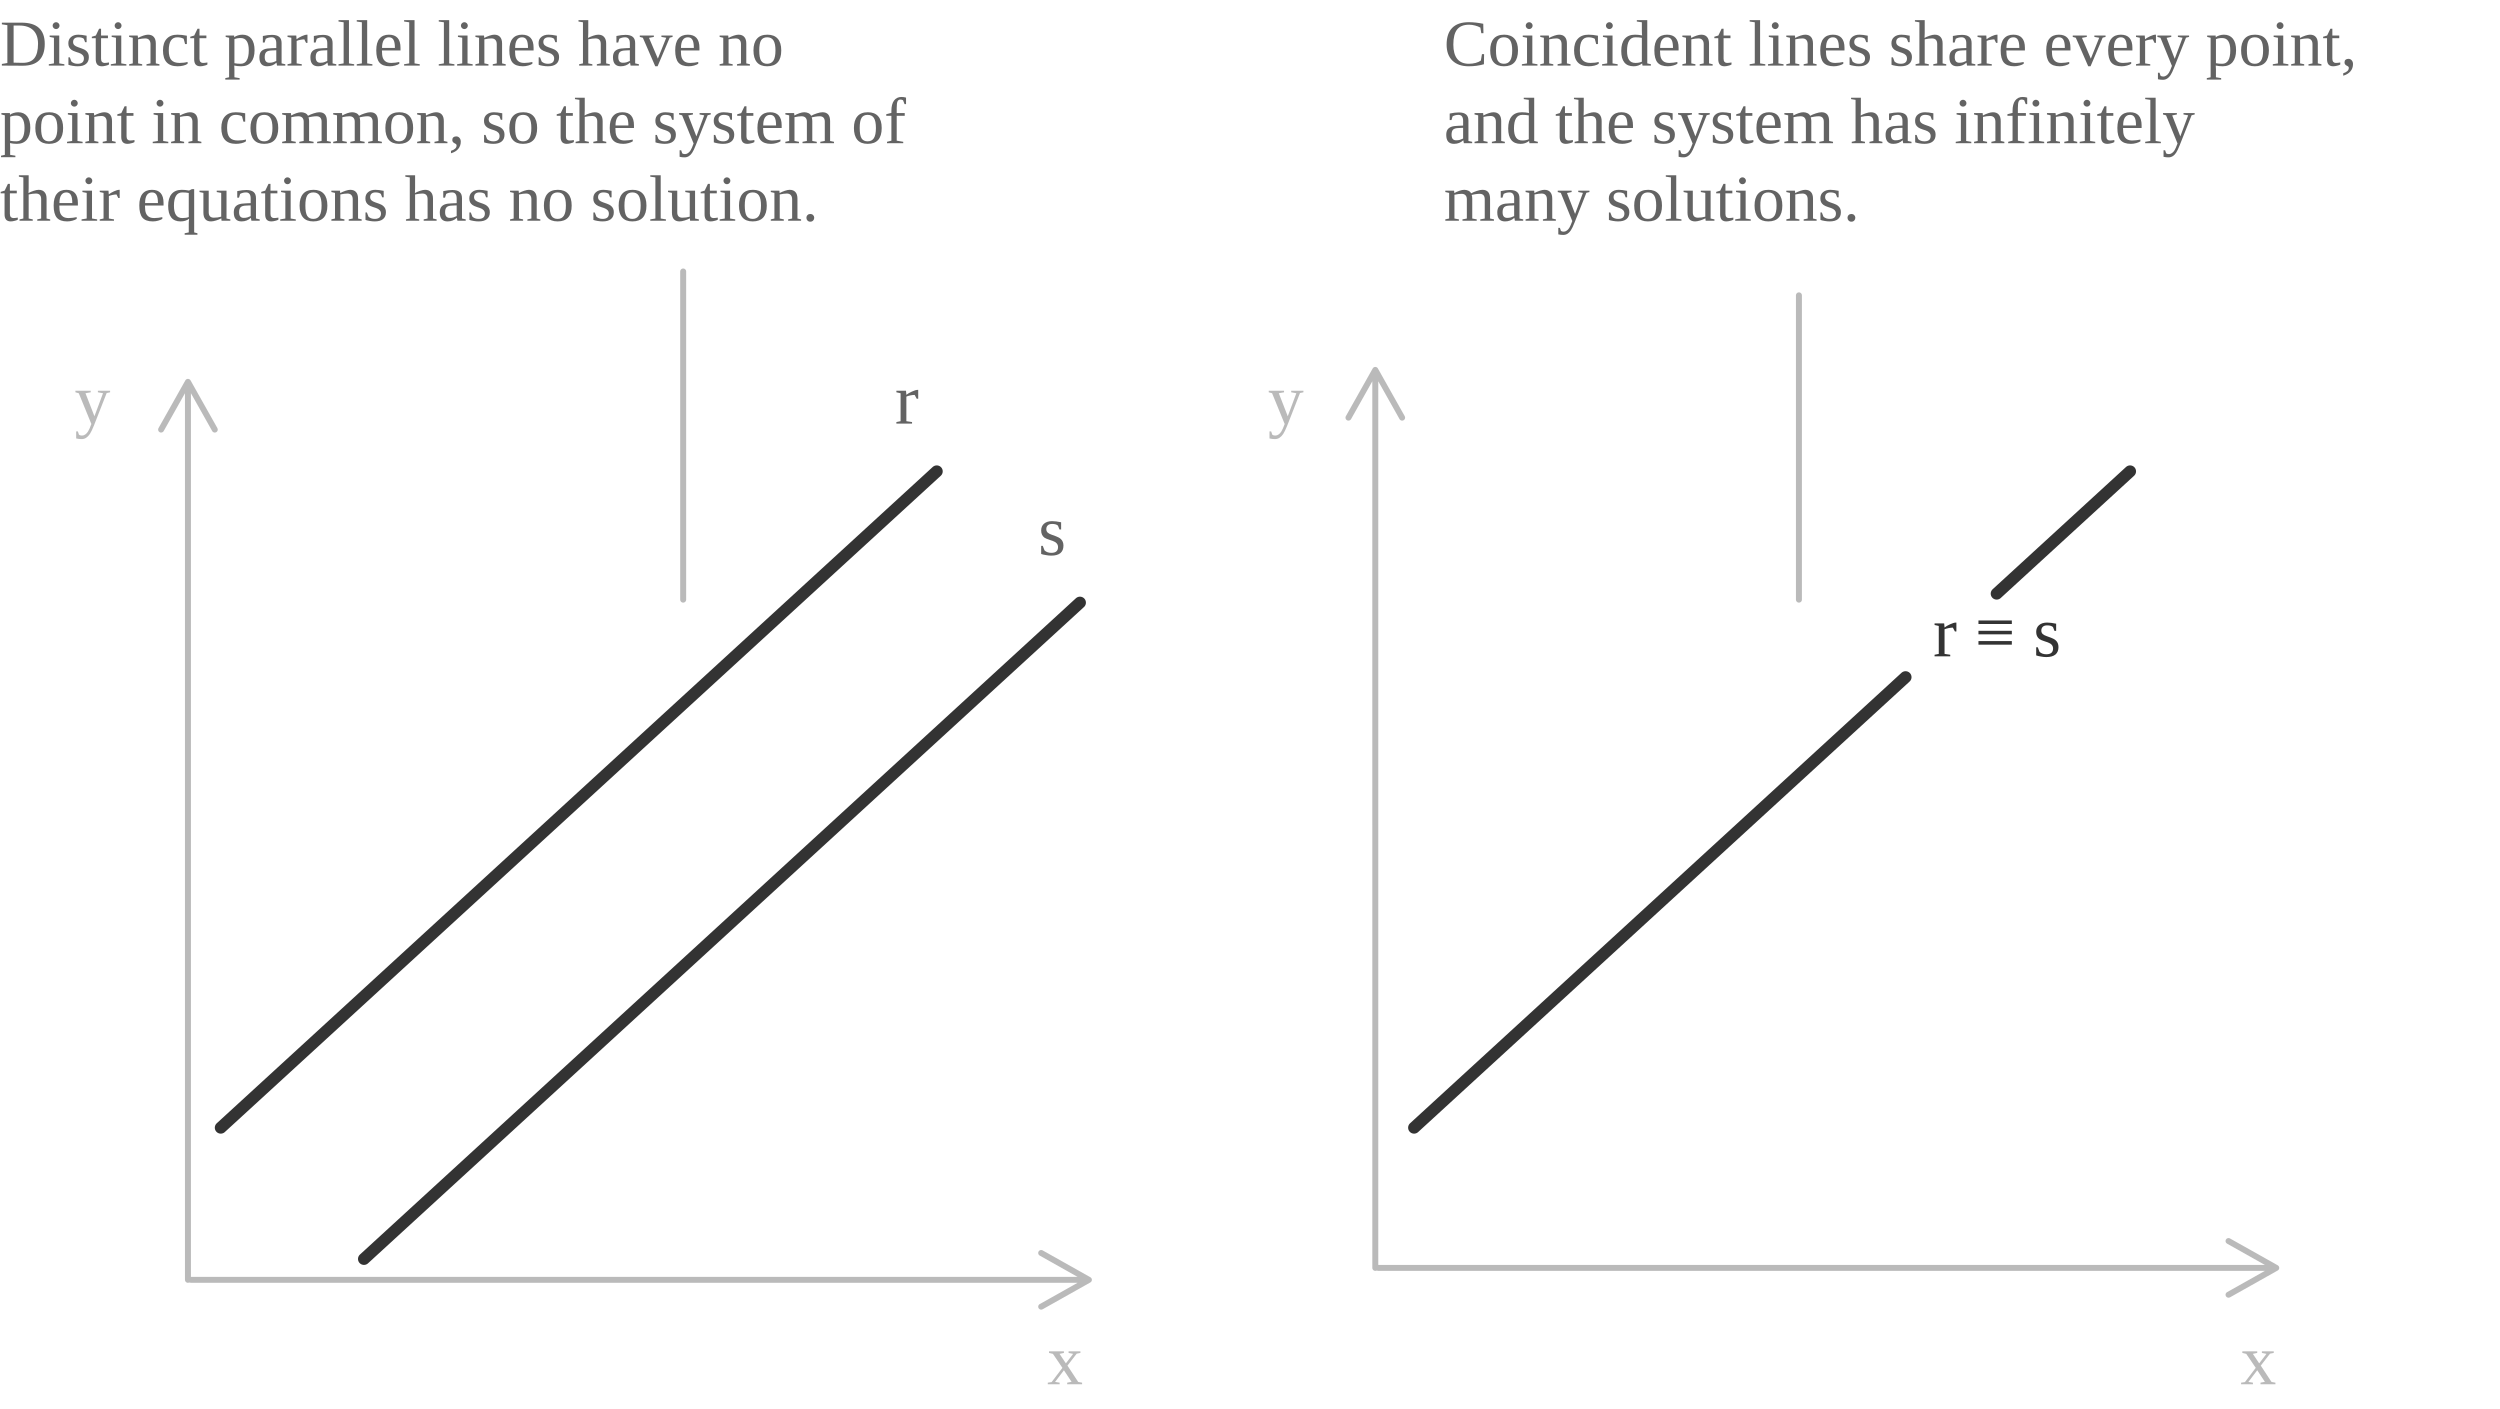
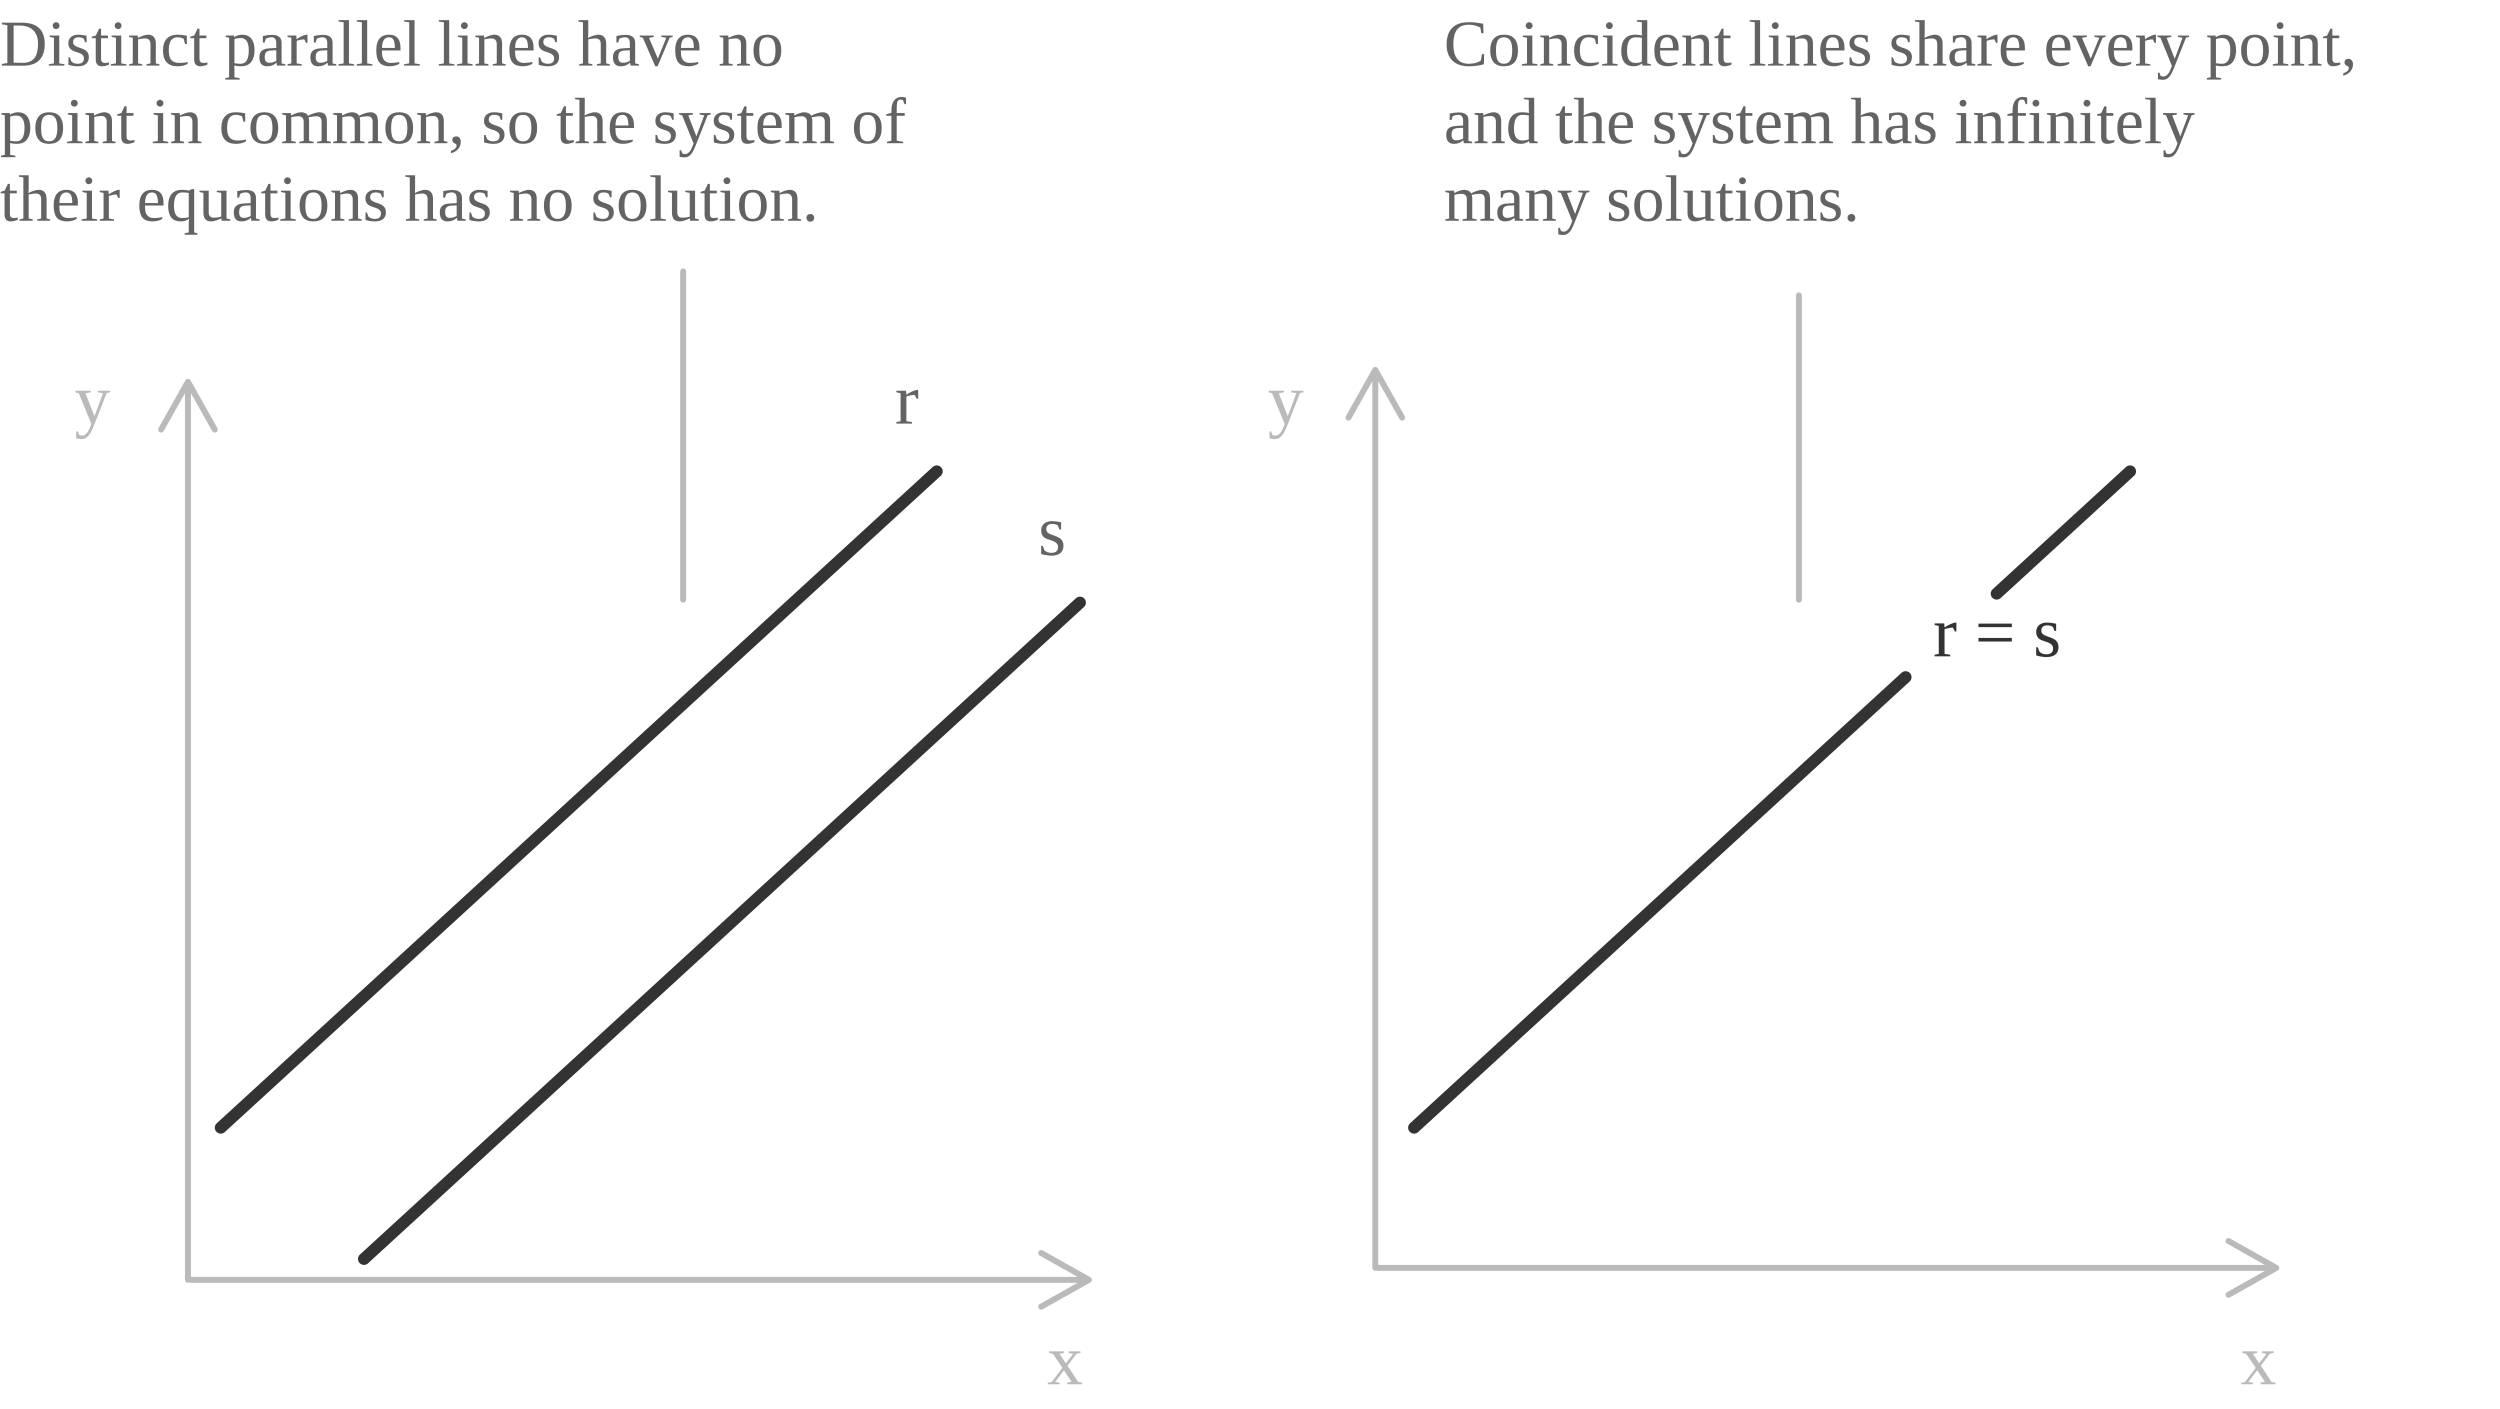
<svg xmlns="http://www.w3.org/2000/svg" width="419px" height="236px" viewBox="0 0 419 236" version="1.1">
  <g stroke="none" stroke-width="1" fill="none" fill-rule="evenodd">
    <g>
      <text font-size="11" font-weight="normal" line-spacing="13" fill="#636363">
        <tspan x="0" y="11">Distinct parallel lines have no </tspan>
        <tspan x="0" y="24">point in common, so the system of </tspan>
        <tspan x="0" y="37">their equations has no solution.</tspan>
      </text>
      <text font-size="11" font-weight="normal" line-spacing="13" fill="#636363">
        <tspan x="242" y="11">Coincident lines share every point, </tspan>
        <tspan x="242" y="24">and the system has infinitely </tspan>
        <tspan x="242" y="37">many solutions.</tspan>
      </text>
      <path d="M31.882,63.677 L31.936,63.755 L36.436,71.755 C36.571,71.996 36.486,72.3 36.245,72.436 C36.031,72.556 35.767,72.502 35.615,72.32 L35.564,72.245 L31.999,65.906 L32,214.5 C32,214.776 31.776,215 31.5,215 C31.255,215 31.05,214.823 31.008,214.59 L31,214.5 L30.999,65.91 L27.436,72.245 C27.315,72.459 27.061,72.55 26.837,72.473 L26.755,72.436 C26.541,72.315 26.45,72.061 26.527,71.837 L26.564,71.755 L31.064,63.755 C31.239,63.443 31.665,63.417 31.882,63.677 Z" fill="#BABABA" fill-rule="nonzero" />
      <path d="M174.663,209.527 L174.745,209.564 L182.745,214.064 C183.057,214.239 183.083,214.665 182.823,214.882 L182.745,214.936 L174.745,219.436 C174.504,219.571 174.2,219.486 174.064,219.245 C173.944,219.031 173.998,218.767 174.18,218.615 L174.255,218.564 L180.591,215 L32,215 C31.724,215 31.5,214.776 31.5,214.5 C31.5,214.255 31.677,214.05 31.91,214.008 L32,214 L180.591,214 L174.255,210.436 C174.041,210.315 173.95,210.061 174.027,209.837 L174.064,209.755 C174.185,209.541 174.439,209.45 174.663,209.527 Z" fill="#BABABA" fill-rule="nonzero" />
      <line x1="114.5" y1="45.5" x2="114.5" y2="100.5" stroke="#BABABA" stroke-linecap="round" stroke-linejoin="round" />
      <line x1="301.5" y1="49.5" x2="301.5" y2="100.5" stroke="#BABABA" stroke-linecap="round" />
      <text fill="#BABABA" fill-rule="nonzero" font-size="12" font-weight="normal">
        <tspan x="175.5" y="232">x</tspan>
      </text>
      <text fill="#BABABA" fill-rule="nonzero" font-size="12" font-weight="normal">
        <tspan x="12.5" y="71">y</tspan>
      </text>
      <text fill="#BABABA" fill-rule="nonzero" font-size="12" font-weight="normal">
        <tspan x="375.5" y="232">x</tspan>
      </text>
      <text fill="#BABABA" fill-rule="nonzero" font-size="12" font-weight="normal">
        <tspan x="212.5" y="71">y</tspan>
      </text>
      <line x1="37" y1="189" x2="157" y2="79" stroke="#333333" stroke-width="2" stroke-linecap="round" stroke-linejoin="round" />
      <line x1="61" y1="211" x2="181" y2="101" stroke="#333333" stroke-width="2" stroke-linecap="round" stroke-linejoin="round" />
      <path d="M237,189 L319.372,113.493 M334.643,99.494 L357,79" stroke="#333333" stroke-width="2" stroke-linecap="round" stroke-linejoin="round" />
      <text fill="#636363" fill-rule="nonzero" font-size="12" font-weight="normal">
        <tspan x="150" y="71">r</tspan>
      </text>
      <text fill="#636363" fill-rule="nonzero" font-size="12" font-weight="normal">
        <tspan x="174" y="93">s</tspan>
      </text>
      <text fill-rule="nonzero" font-size="12" font-weight="normal" fill="#333333">
-         <tspan x="324" y="110">r ≡ s</tspan>
+         <tspan x="324" y="110">r = s</tspan>
      </text>
      <path d="M230.882,61.677 L230.936,61.755 L235.436,69.755 C235.571,69.996 235.486,70.3 235.245,70.436 C235.031,70.556 234.767,70.502 234.615,70.32 L234.564,70.245 L230.999,63.906 L231,212.5 C231,212.776 230.776,213 230.5,213 C230.255,213 230.05,212.823 230.008,212.59 L230,212.5 L229.999,63.91 L226.436,70.245 C226.315,70.459 226.061,70.55 225.837,70.473 L225.755,70.436 C225.541,70.315 225.45,70.061 225.527,69.837 L225.564,69.755 L230.064,61.755 C230.239,61.443 230.665,61.417 230.882,61.677 Z" fill="#BABABA" fill-rule="nonzero" />
      <path d="M373.663,207.527 L373.745,207.564 L381.745,212.064 C382.057,212.239 382.083,212.665 381.823,212.882 L381.745,212.936 L373.745,217.436 C373.504,217.571 373.2,217.486 373.064,217.245 C372.944,217.031 372.998,216.767 373.18,216.615 L373.255,216.564 L379.591,213 L231,213 C230.724,213 230.5,212.776 230.5,212.5 C230.5,212.255 230.677,212.05 230.91,212.008 L231,212 L379.591,212 L373.255,208.436 C373.041,208.315 372.95,208.061 373.027,207.837 L373.064,207.755 C373.185,207.541 373.439,207.45 373.663,207.527 Z" fill="#BABABA" fill-rule="nonzero" />
    </g>
  </g>
</svg>
